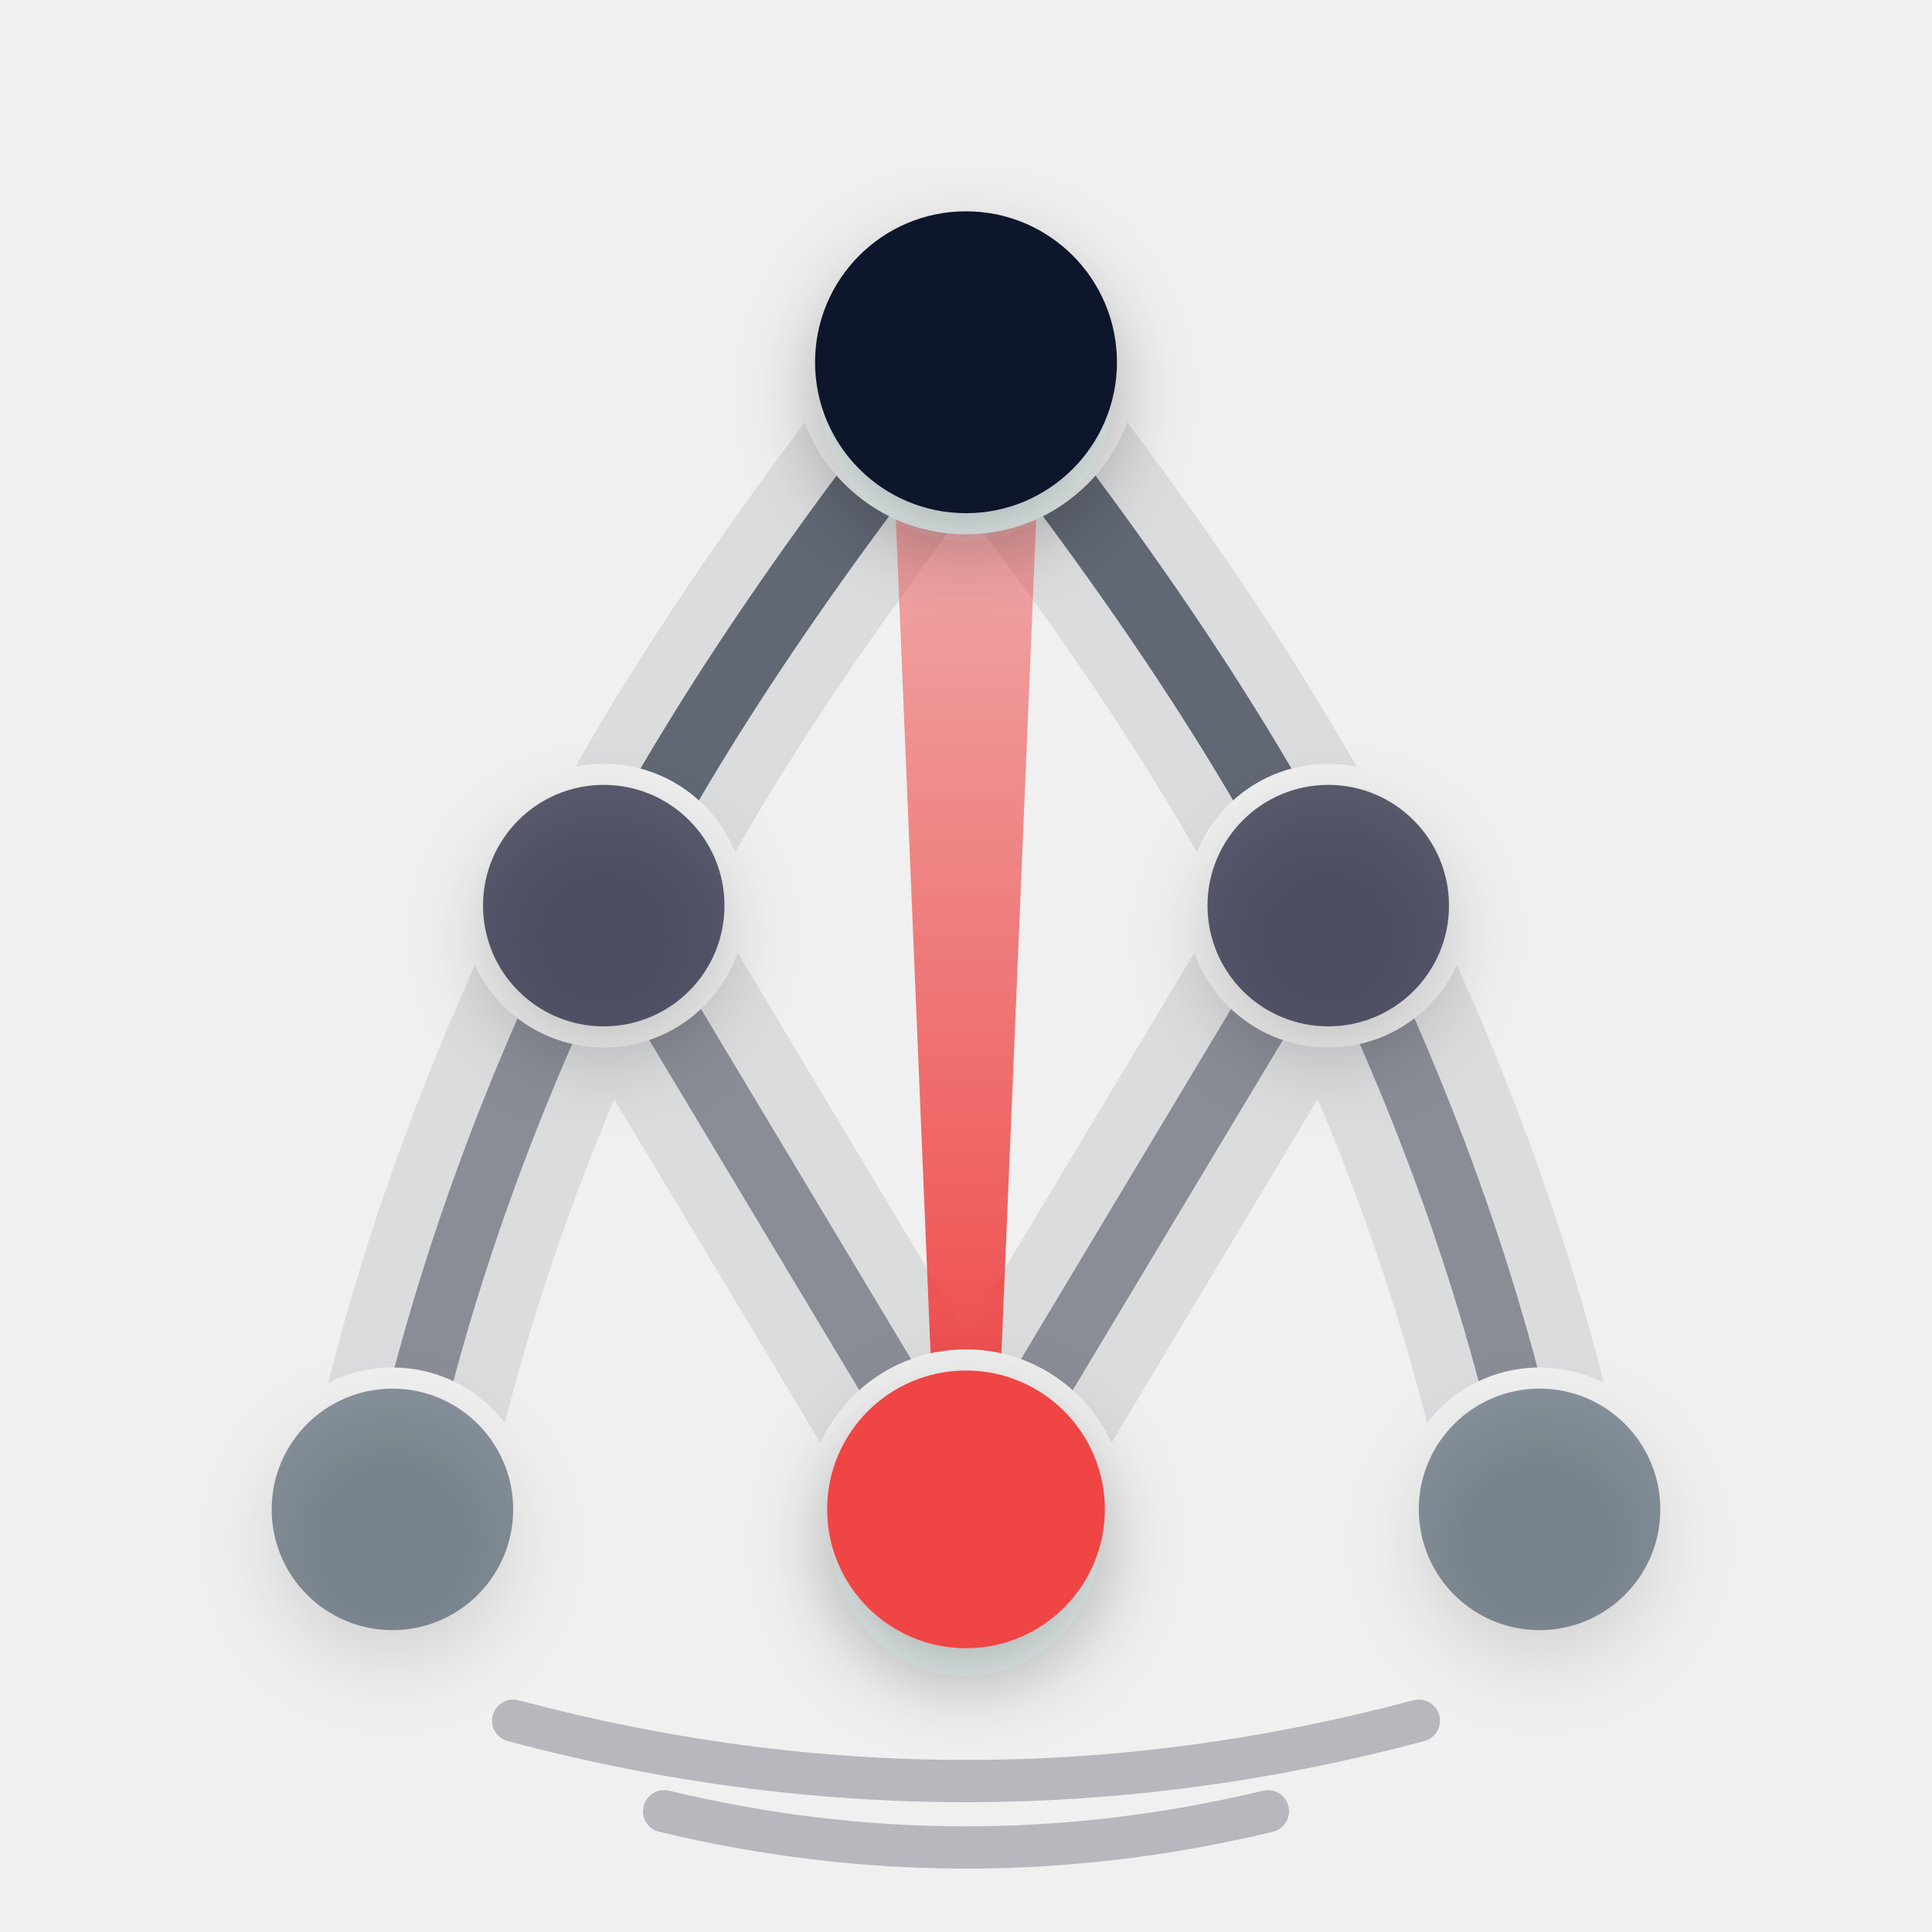
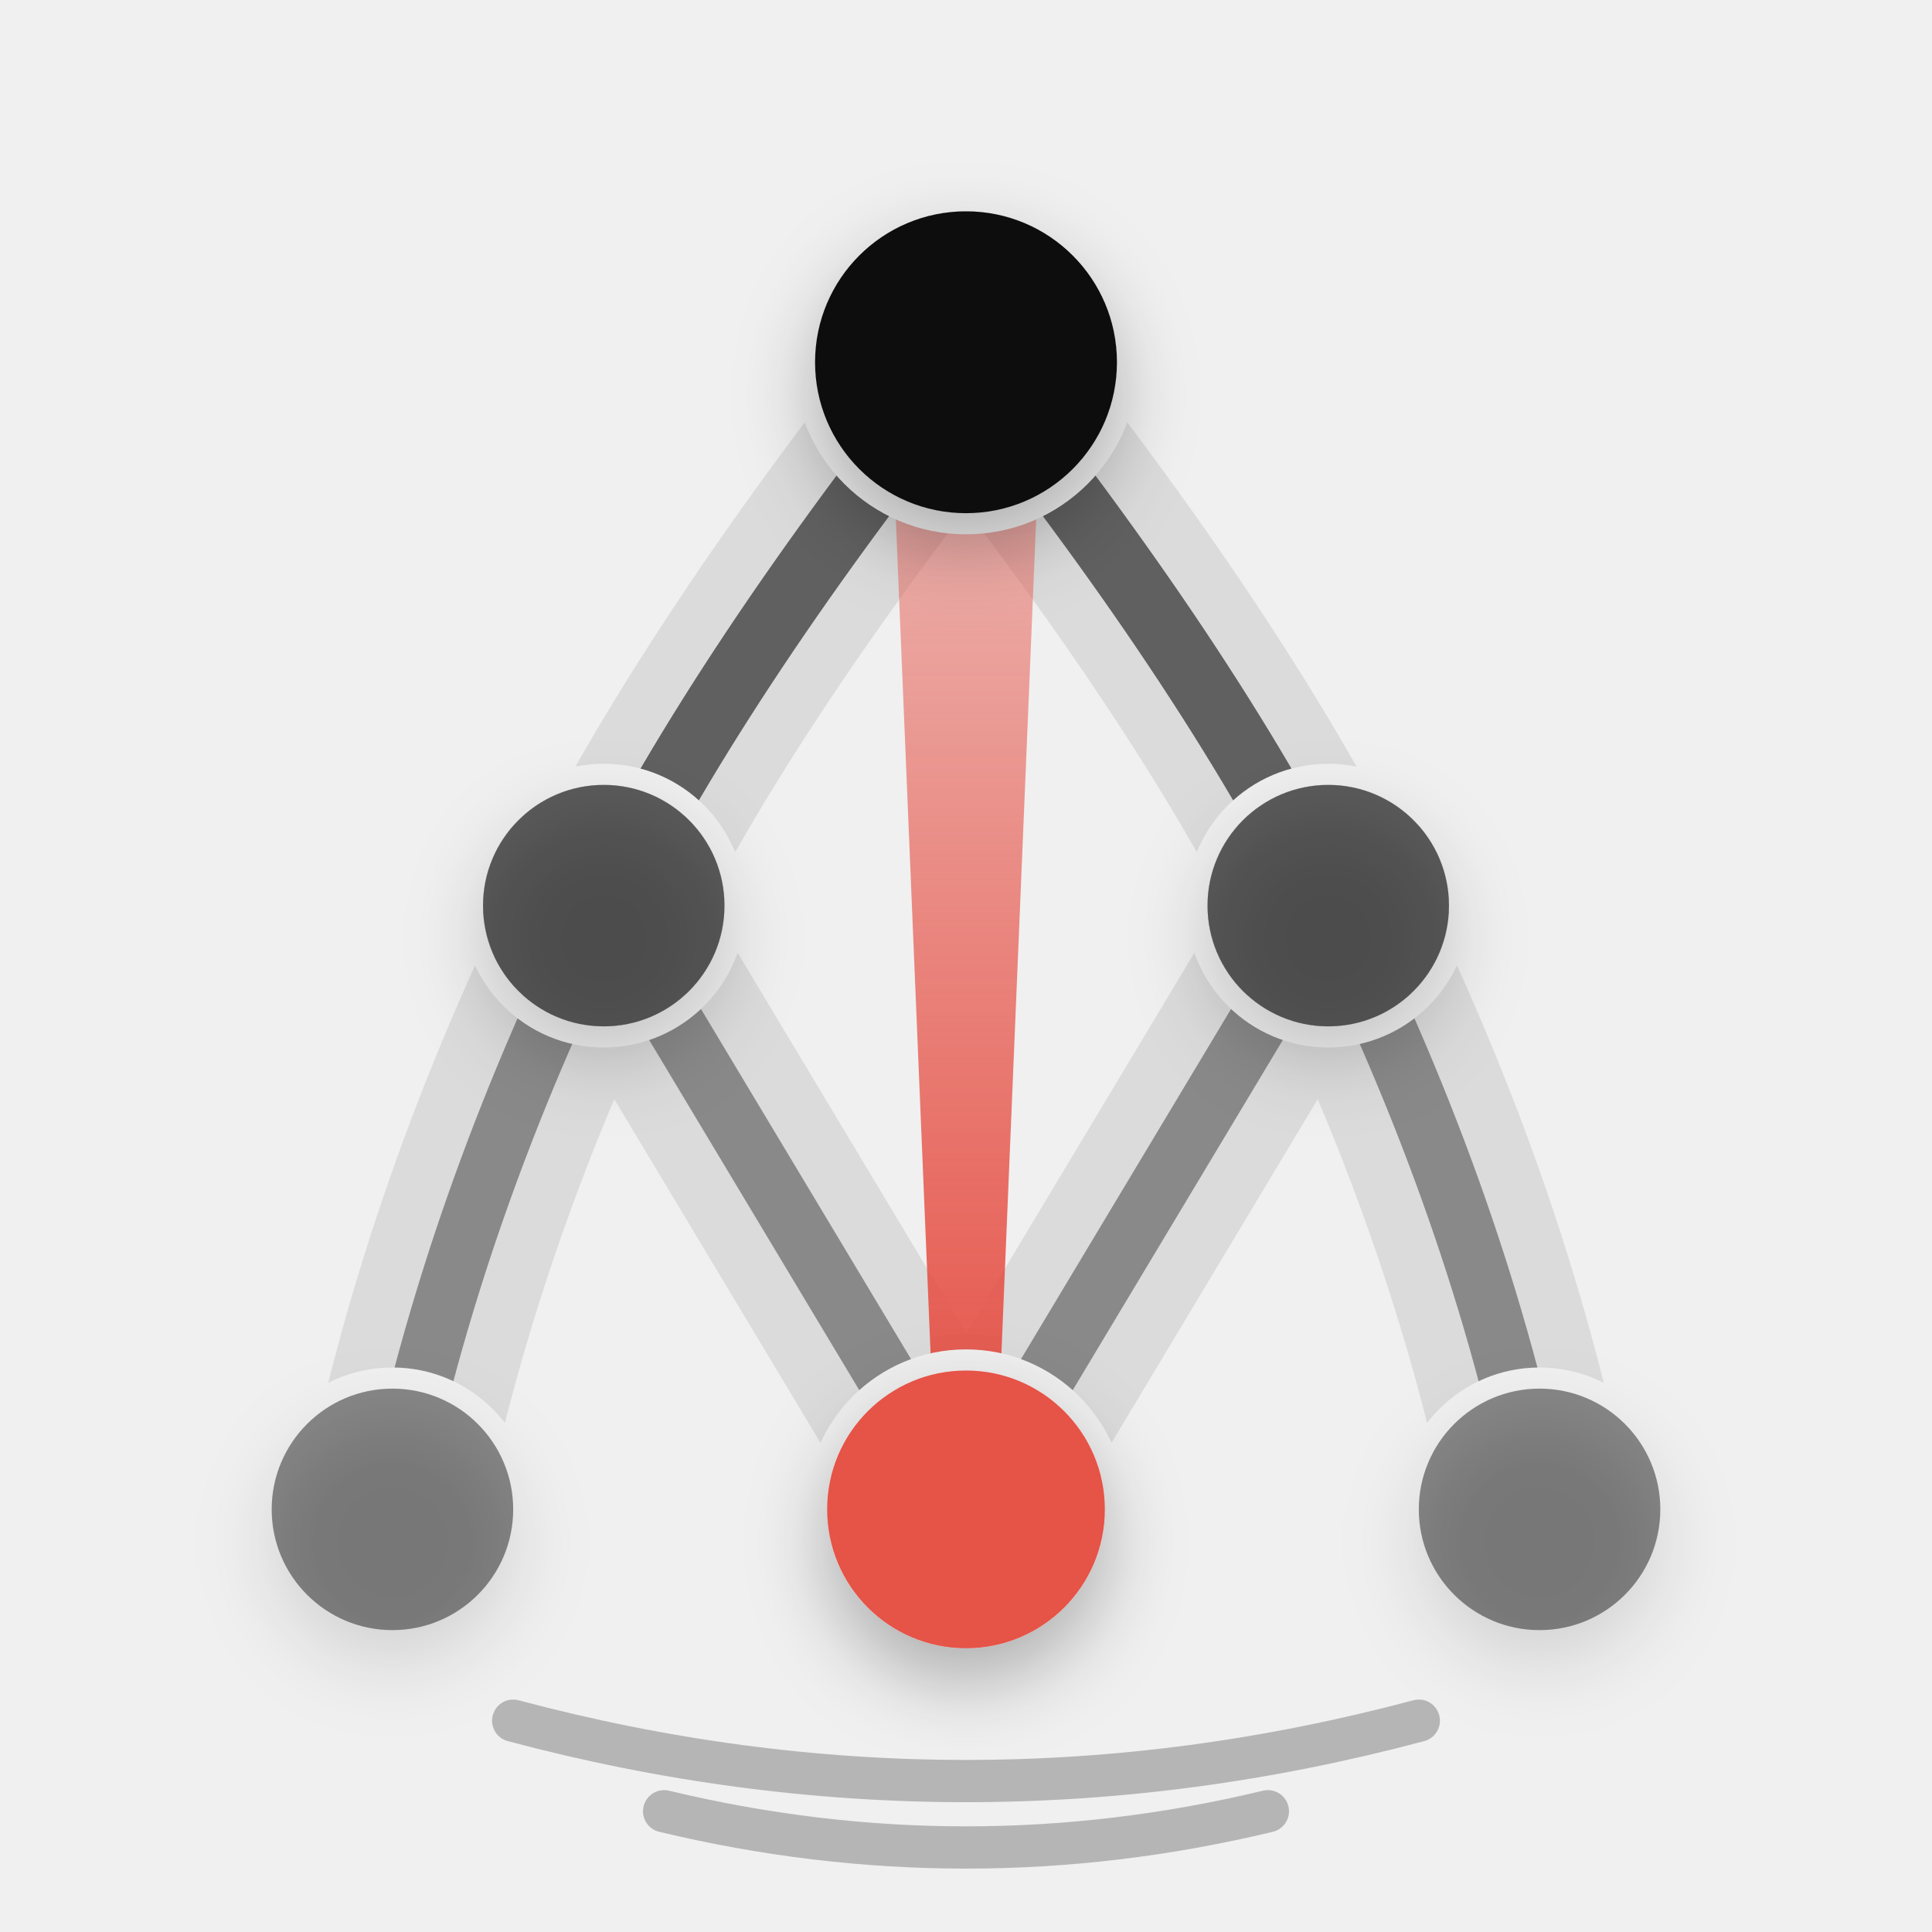
- <svg xmlns="http://www.w3.org/2000/svg" viewBox="0 0 64 64" width="64" height="64" role="img" aria-label="CASCADE" color="#0f172a">
-   <style>@media (prefers-color-scheme:dark){svg{color:#f1f5f9}}</style>
+ <svg xmlns="http://www.w3.org/2000/svg" viewBox="0 0 64 64" width="64" height="64" role="img" aria-label="CASCADE" color="#0d0d0d">
+   <style>@media (prefers-color-scheme:dark){svg{color:#f4f4f4}}</style>
  <defs>
    <filter id="sh" x="-60%" y="-60%" width="220%" height="220%">
-       <feDropShadow dx="0" dy="1.1" stdDeviation="1.3" flood-color="#0b1220" flood-opacity="0.28" />
+       <feDropShadow dx="0" dy="1.1" stdDeviation="1.3" flood-color="#030303" flood-opacity="0.28" />
    </filter>
    <mask id="cut" maskUnits="userSpaceOnUse">
      <rect width="64" height="64" fill="#fff" />
      <circle cx="32" cy="12" r="5.7" fill="#000" />
      <circle cx="20" cy="30" r="4.7" fill="#000" />
      <circle cx="44" cy="30" r="4.7" fill="#000" />
      <circle cx="13" cy="50" r="4.7" fill="#000" />
      <circle cx="51" cy="50" r="4.7" fill="#000" />
      <circle cx="32" cy="50" r="5.3" fill="#000" />
    </mask>
    <linearGradient id="jet" x1="0" y1="0" x2="0" y2="1">
-       <stop offset="0" stop-color="#ef4444" stop-opacity="0.35" />
-       <stop offset="1" stop-color="#ef4444" stop-opacity="1" />
+       <stop offset="0" stop-color="#e65247" stop-opacity="0.35" />
+       <stop offset="1" stop-color="#e65247" stop-opacity="1" />
    </linearGradient>
  </defs>
  <g mask="url(#cut)">
    <g fill="none" stroke-linecap="round" stroke="currentColor" stroke-width="6" opacity="0.09">
      <path d="M32 12 Q24 22 20 30" />
      <path d="M32 12 Q40 22 44 30" />
      <path d="M20 30 Q15 40 13 50" />
      <path d="M20 30 Q26 40 32 50" />
      <path d="M44 30 Q38 40 32 50" />
      <path d="M44 30 Q49 40 51 50" />
    </g>
    <g fill="none" stroke-linecap="round" stroke="currentColor" stroke-width="2.2" opacity="0.6">
      <path d="M32 12 Q24 22 20 30" />
      <path d="M32 12 Q40 22 44 30" />
    </g>
    <g fill="none" stroke-linecap="round" stroke="currentColor" stroke-width="2" opacity="0.4">
      <path d="M20 30 Q15 40 13 50" />
      <path d="M20 30 Q26 40 32 50" />
      <path d="M44 30 Q38 40 32 50" />
      <path d="M44 30 Q49 40 51 50" />
    </g>
    <path d="M29.5 13 L34.5 13 L33 49 L31 49 Z" fill="url(#jet)" />
  </g>
  <g fill="none" stroke-linecap="round" stroke="currentColor" stroke-width="1.4" opacity="0.26">
    <path d="M17 57 Q32 61 47 57" />
    <path d="M22 60 Q32 62.4 42 60" />
  </g>
  <g fill="currentColor" filter="url(#sh)">
    <circle cx="32" cy="12" r="5" />
    <circle cx="20" cy="30" r="4" opacity="0.66" />
    <circle cx="44" cy="30" r="4" opacity="0.66" />
    <circle cx="13" cy="50" r="4" opacity="0.44" />
    <circle cx="51" cy="50" r="4" opacity="0.44" />
-     <circle cx="32" cy="50" r="4.6" fill="#ef4444" />
+     <circle cx="32" cy="50" r="4.6" fill="#e65247" />
  </g>
</svg>
